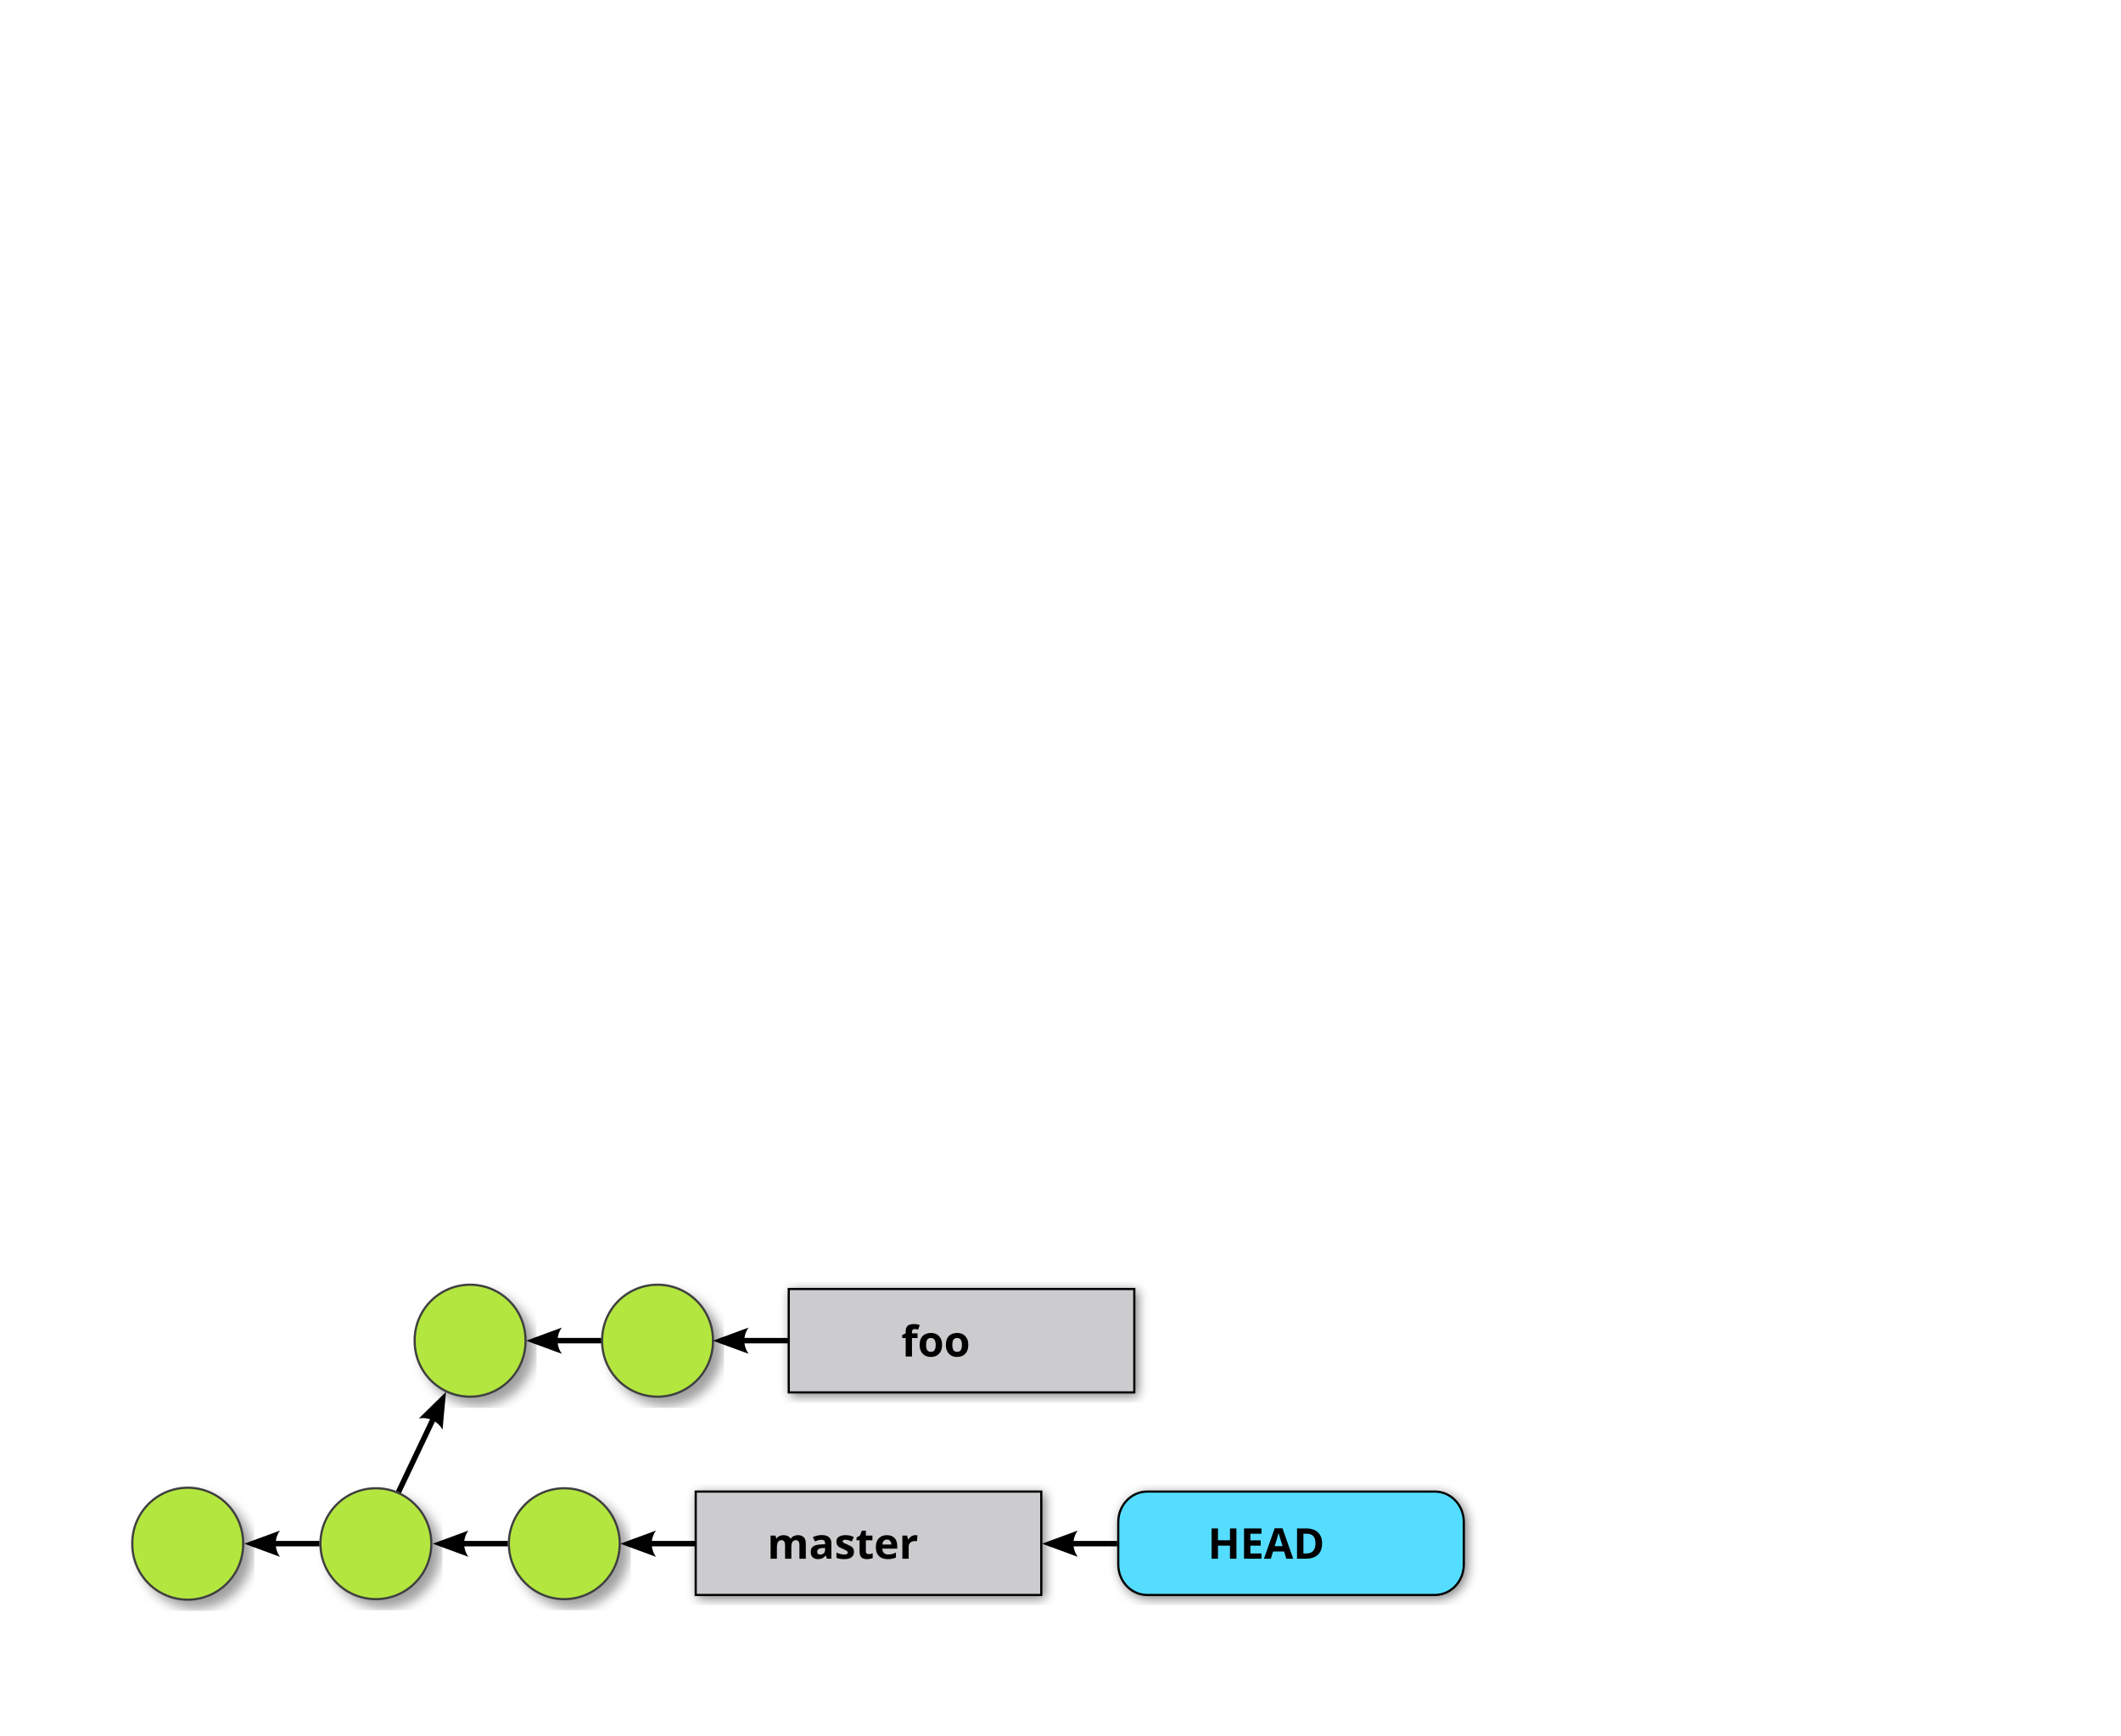
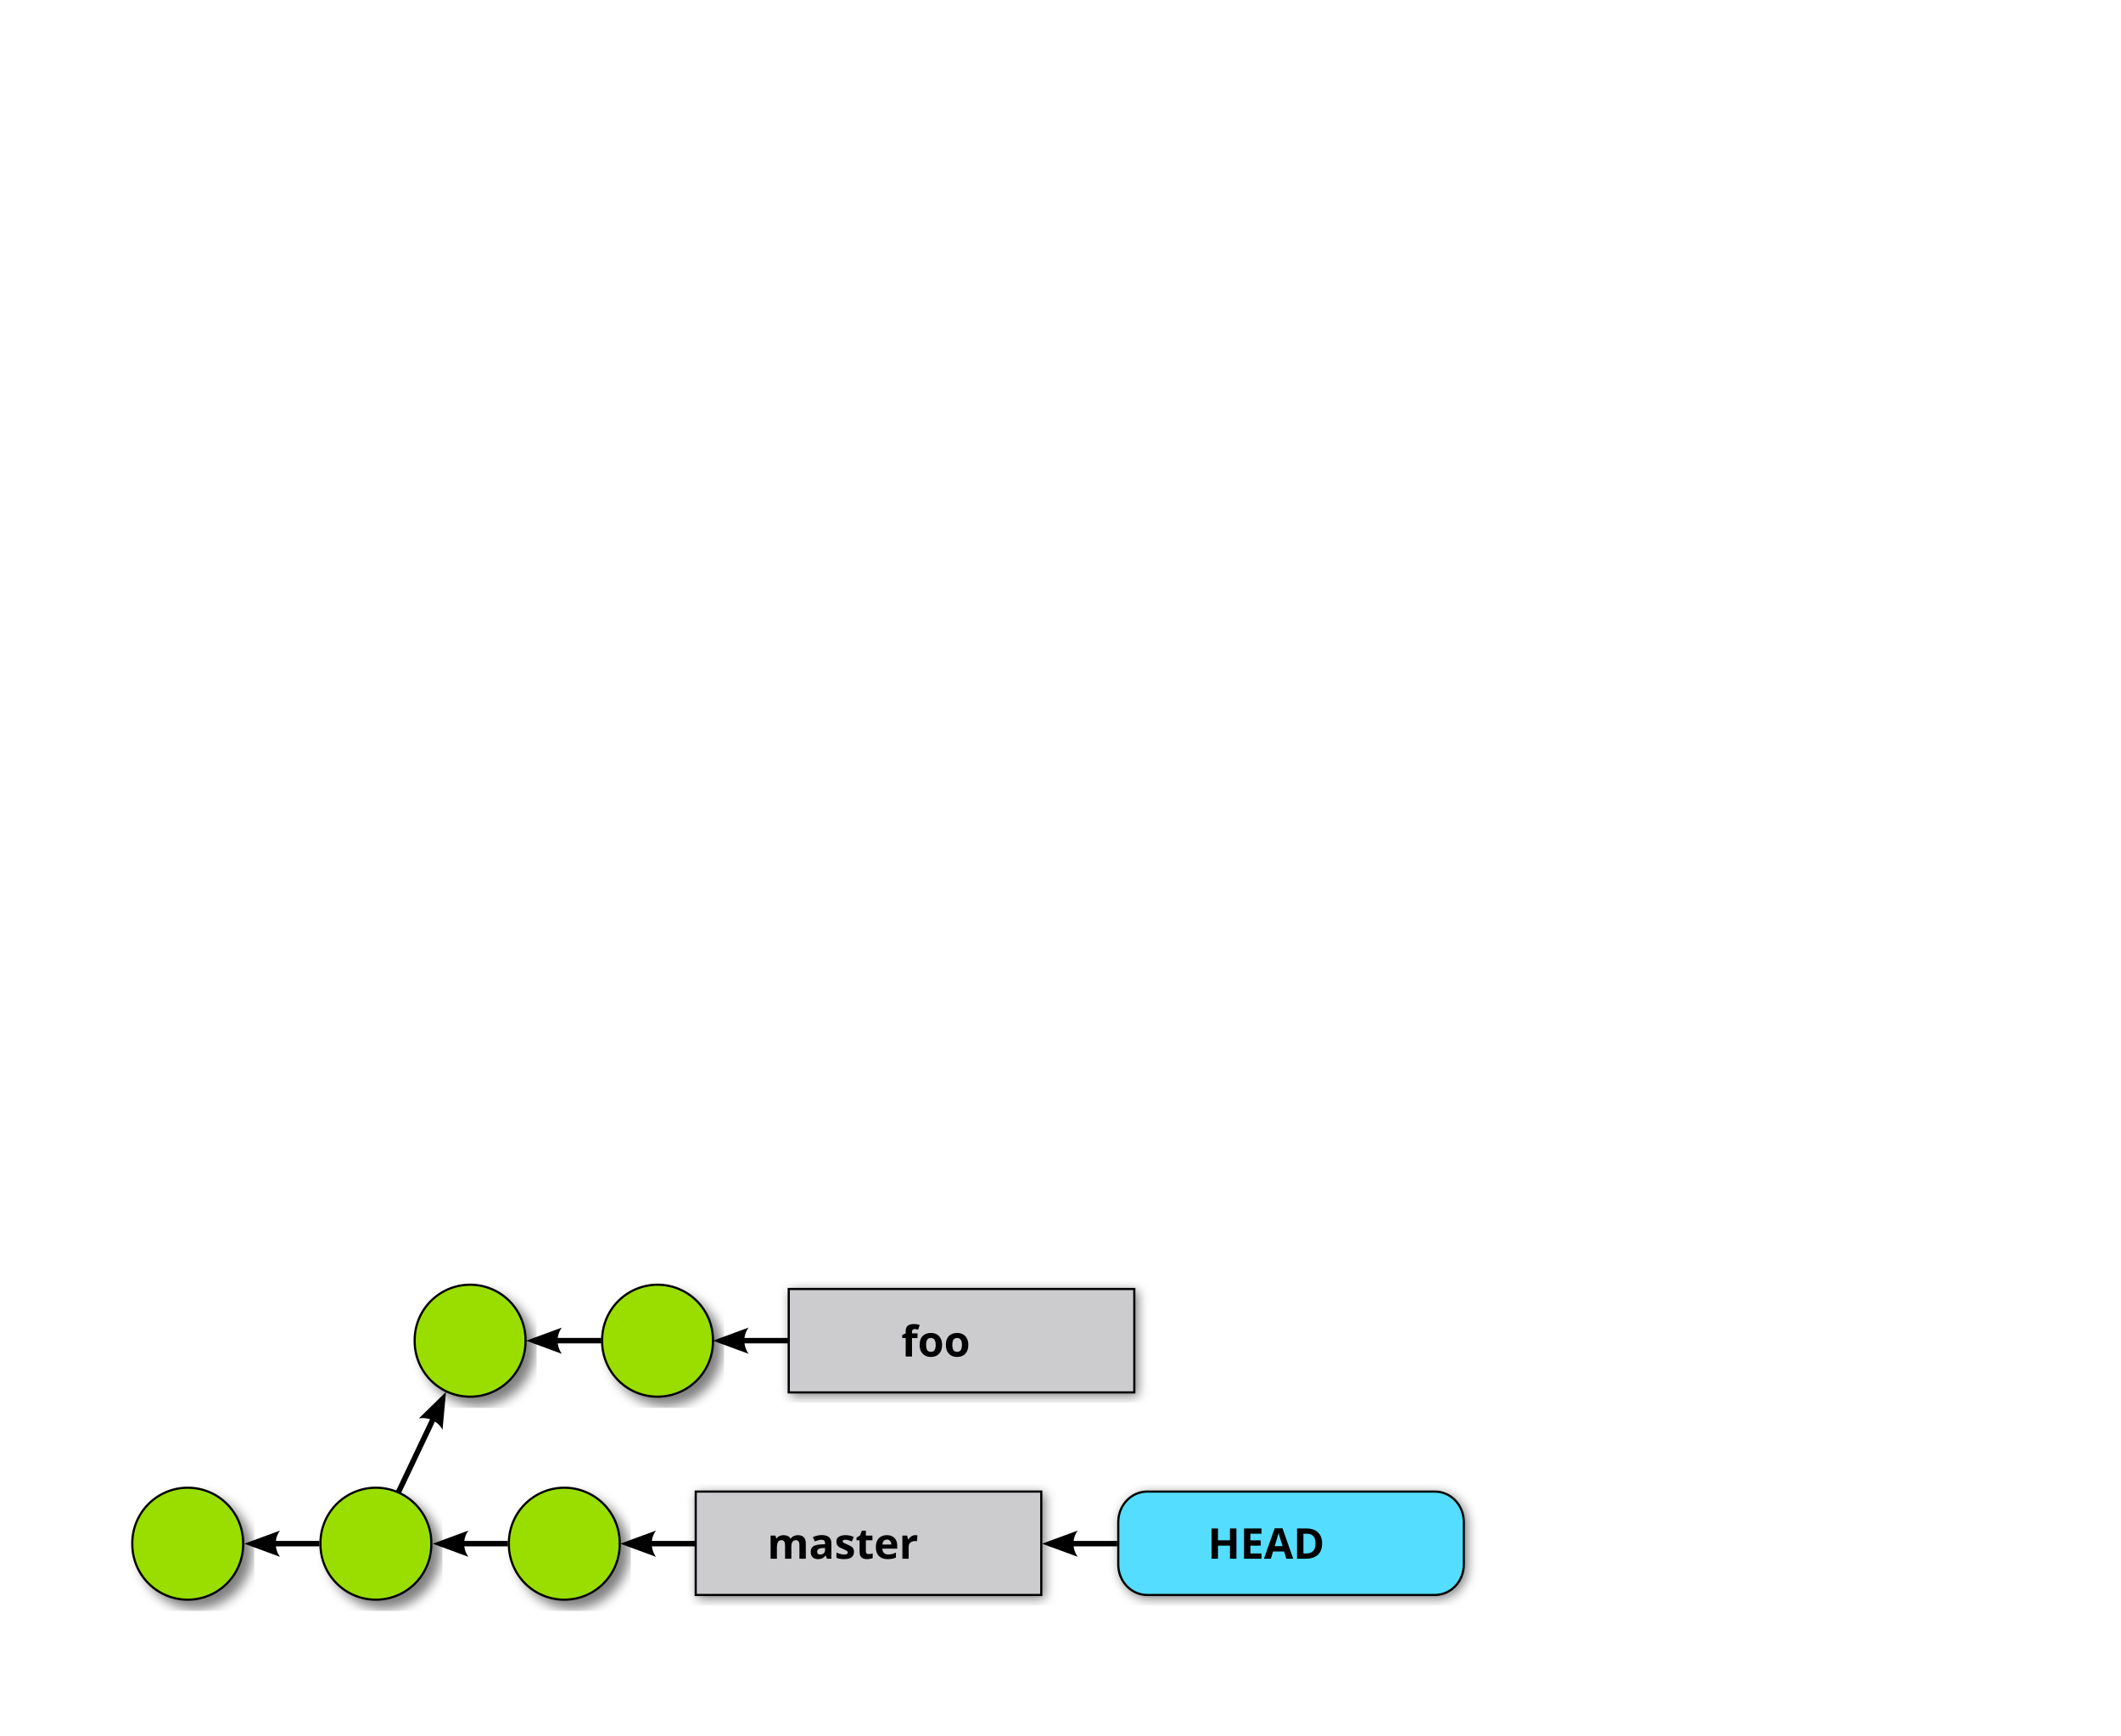
<svg xmlns="http://www.w3.org/2000/svg" xmlns:ns1="http://www.openswatchbook.org/uri/2009/osb" width="389.764" height="318.898" id="svg2" version="1.1">
  <defs id="defs4">
    <marker orient="auto" refY="0.0" refX="0.0" id="Arrow2Mend" style="overflow:visible;">
      <path id="path6502" style="fill-rule:evenodd;stroke-width:0.625;stroke-linejoin:round;" d="M 8.719,4.034 L -2.207,0.016 L 8.719,-4.002 C 6.973,-1.63 6.983,1.616 8.719,4.034 z " transform="scale(0.6) rotate(180) translate(0,0)" />
    </marker>
    <marker orient="auto" refY="0.0" refX="0.0" id="Arrow2Send" style="overflow:visible;">
      <path id="path6508" style="fill-rule:evenodd;stroke-width:0.625;stroke-linejoin:round;" d="M 8.719,4.034 L -2.207,0.016 L 8.719,-4.002 C 6.973,-1.63 6.983,1.616 8.719,4.034 z " transform="scale(0.3) rotate(180) translate(-2.3,0)" />
    </marker>
    <marker style="overflow:visible" id="TriangleOutS" refX="0" refY="0" orient="auto">
      <path transform="scale(0.2,0.2)" style="fill-rule:evenodd;stroke:#000000;stroke-width:1pt" d="m 5.77,0 -8.65,5 0,-10 8.65,5 z" id="path4184" />
    </marker>
    <marker style="overflow:visible" id="TriangleOutL" refX="0" refY="0" orient="auto">
      <path transform="scale(0.8,0.8)" style="fill-rule:evenodd;stroke:#000000;stroke-width:1pt" d="m 5.77,0 -8.65,5 0,-10 8.65,5 z" id="path4178" />
    </marker>
    <marker style="overflow:visible" id="Arrow1Mend" refX="0" refY="0" orient="auto">
      <path transform="matrix(-0.4,0,0,-0.4,-4,0)" style="fill-rule:evenodd;stroke:#000000;stroke-width:1pt" d="M 0,0 5,-5 -12.5,0 5,5 0,0 z" id="path4045" />
    </marker>
    <marker style="overflow:visible" id="Arrow1Lend" refX="0" refY="0" orient="auto">
      <path transform="matrix(-0.8,0,0,-0.8,-10,0)" style="fill-rule:evenodd;stroke:#000000;stroke-width:1pt" d="M 0,0 5,-5 -12.5,0 5,5 0,0 z" id="path4039" />
    </marker>
    <marker style="overflow:visible" id="Arrow1Lstart" refX="0" refY="0" orient="auto">
      <path transform="matrix(0.8,0,0,0.8,10,0)" style="fill-rule:evenodd;stroke:#000000;stroke-width:1pt" d="M 0,0 5,-5 -12.5,0 5,5 0,0 z" id="path4036" />
    </marker>
    <linearGradient ns1:paint="solid" id="linearGradient4513">
      <stop id="stop4515" offset="0" style="stop-color:#000000;stop-opacity:1;" />
    </linearGradient>
    <marker style="overflow:visible" id="Arrow2Lend" refX="0" refY="0" orient="auto">
      <path transform="matrix(-1.1,0,0,-1.1,-1.1,0)" d="M 8.719,4.034 -2.207,0.016 8.719,-4.002 c -1.745,2.372 -1.735,5.617 -6e-7,8.035 z" style="fill-rule:evenodd;stroke-width:0.625;stroke-linejoin:round" id="path4057" />
    </marker>
    <marker style="overflow:visible" id="Arrow2Lend-7" refX="0" refY="0" orient="auto">
      <path transform="matrix(-1.1,0,0,-1.1,-1.1,0)" d="M 8.719,4.034 -2.207,0.016 8.719,-4.002 c -1.745,2.372 -1.735,5.617 -6e-7,8.035 z" style="fill-rule:evenodd;stroke-width:0.625;stroke-linejoin:round" id="path4057-6" />
    </marker>
    <marker style="overflow:visible" id="TriangleOutS9" refX="0" refY="0" orient="auto">
      <path transform="scale(0.2,0.2)" style="fill:#deaa87;fill-rule:evenodd;stroke:#deaa87;stroke-width:1pt" d="m 5.77,0 -8.65,5 0,-10 8.65,5 z" id="path6605" />
    </marker>
    <marker orient="auto" refY="0" refX="0" id="Arrow2Mend-9" style="overflow:visible">
      <path id="path6502-2" style="fill-rule:evenodd;stroke-width:0.625;stroke-linejoin:round" d="M 8.719,4.034 -2.207,0.016 8.719,-4.002 c -1.745,2.372 -1.735,5.617 -6e-7,8.035 z" transform="scale(-0.6,-0.6)" />
    </marker>
    <marker orient="auto" refY="0" refX="0" id="marker3893" style="overflow:visible">
      <path id="path3895" style="fill-rule:evenodd;stroke-width:0.625;stroke-linejoin:round" d="M 8.719,4.034 -2.207,0.016 8.719,-4.002 c -1.745,2.372 -1.735,5.617 -6e-7,8.035 z" transform="scale(-0.6,-0.6)" />
    </marker>
    <marker orient="auto" refY="0" refX="0" id="marker3897" style="overflow:visible">
      <path id="path3899" style="fill-rule:evenodd;stroke-width:0.625;stroke-linejoin:round" d="M 8.719,4.034 -2.207,0.016 8.719,-4.002 c -1.745,2.372 -1.735,5.617 -6e-7,8.035 z" transform="scale(-0.6,-0.6)" />
    </marker>
    <marker orient="auto" refY="0" refX="0" id="marker3901" style="overflow:visible">
      <path id="path3903" style="fill-rule:evenodd;stroke-width:0.625;stroke-linejoin:round" d="M 8.719,4.034 -2.207,0.016 8.719,-4.002 c -1.745,2.372 -1.735,5.617 -6e-7,8.035 z" transform="scale(-0.6,-0.6)" />
    </marker>
    <marker orient="auto" refY="0" refX="0" id="marker3917" style="overflow:visible">
      <path id="path3919" style="fill-rule:evenodd;stroke-width:0.625;stroke-linejoin:round" d="M 8.719,4.034 -2.207,0.016 8.719,-4.002 c -1.745,2.372 -1.735,5.617 -6e-7,8.035 z" transform="scale(-0.6,-0.6)" />
    </marker>
    <marker orient="auto" refY="0" refX="0" id="marker3921" style="overflow:visible">
      <path id="path3923" style="fill-rule:evenodd;stroke-width:0.625;stroke-linejoin:round" d="M 8.719,4.034 -2.207,0.016 8.719,-4.002 c -1.745,2.372 -1.735,5.617 -6e-7,8.035 z" transform="scale(-0.6,-0.6)" />
    </marker>
    <marker orient="auto" refY="0" refX="0" id="marker3925" style="overflow:visible">
      <path id="path3927" style="fill-rule:evenodd;stroke-width:0.625;stroke-linejoin:round" d="M 8.719,4.034 -2.207,0.016 8.719,-4.002 c -1.745,2.372 -1.735,5.617 -6e-7,8.035 z" transform="scale(-0.6,-0.6)" />
    </marker>
    <marker orient="auto" refY="0" refX="0" id="marker3929" style="overflow:visible">
      <path id="path3931" style="fill-rule:evenodd;stroke-width:0.625;stroke-linejoin:round" d="M 8.719,4.034 -2.207,0.016 8.719,-4.002 c -1.745,2.372 -1.735,5.617 -6e-7,8.035 z" transform="scale(-0.6,-0.6)" />
    </marker>
    <filter color-interpolation-filters="sRGB" id="filter5995-5-2">
      <feFlood flood-opacity="0.5" flood-color="rgb(0,0,0)" result="flood" id="feFlood5997-8-4" />
      <feComposite in="flood" in2="SourceGraphic" operator="in" result="composite1" id="feComposite5999-9-0" />
      <feGaussianBlur stdDeviation="1" result="blur" id="feGaussianBlur6001-2-1" />
      <feOffset dx="1.5" dy="1.5" result="offset" id="feOffset6003-8-4" />
      <feComposite in="SourceGraphic" in2="offset" operator="over" result="composite2" id="feComposite6005-6-2" />
    </filter>
    <filter color-interpolation-filters="sRGB" id="filter5995-5-2-4">
      <feFlood flood-opacity="0.5" flood-color="rgb(0,0,0)" result="flood" id="feFlood5997-8-4-2" />
      <feComposite in="flood" in2="SourceGraphic" operator="in" result="composite1" id="feComposite5999-9-0-2" />
      <feGaussianBlur stdDeviation="1" result="blur" id="feGaussianBlur6001-2-1-6" />
      <feOffset dx="1.5" dy="1.5" result="offset" id="feOffset6003-8-4-2" />
      <feComposite in="SourceGraphic" in2="offset" operator="over" result="composite2" id="feComposite6005-6-2-6" />
    </filter>
    <filter color-interpolation-filters="sRGB" id="filter5995-5-2-4-5">
      <feFlood flood-opacity="0.5" flood-color="rgb(0,0,0)" result="flood" id="feFlood5997-8-4-2-9" />
      <feComposite in="flood" in2="SourceGraphic" operator="in" result="composite1" id="feComposite5999-9-0-2-3" />
      <feGaussianBlur stdDeviation="1" result="blur" id="feGaussianBlur6001-2-1-6-5" />
      <feOffset dx="1.5" dy="1.5" result="offset" id="feOffset6003-8-4-2-0" />
      <feComposite in="SourceGraphic" in2="offset" operator="over" result="composite2" id="feComposite6005-6-2-6-7" />
    </filter>
    <filter color-interpolation-filters="sRGB" id="filter5995-5-2-4-57">
      <feFlood flood-opacity="0.5" flood-color="rgb(0,0,0)" result="flood" id="feFlood5997-8-4-2-1" />
      <feComposite in="flood" in2="SourceGraphic" operator="in" result="composite1" id="feComposite5999-9-0-2-7" />
      <feGaussianBlur stdDeviation="1" result="blur" id="feGaussianBlur6001-2-1-6-9" />
      <feOffset dx="1.5" dy="1.5" result="offset" id="feOffset6003-8-4-2-09" />
      <feComposite in="SourceGraphic" in2="offset" operator="over" result="composite2" id="feComposite6005-6-2-6-8" />
    </filter>
    <filter color-interpolation-filters="sRGB" id="filter23421" width="1.2" x="-0.1">
      <feFlood flood-opacity="0.5" flood-color="rgb(0,0,0)" result="flood" id="feFlood23423" />
      <feComposite in="flood" in2="SourceGraphic" operator="in" result="composite1" id="feComposite23425" />
      <feGaussianBlur stdDeviation="1" result="blur" id="feGaussianBlur23427" />
      <feOffset dx="0.5" dy="0.5" result="offset" id="feOffset23429" />
      <feComposite in="SourceGraphic" in2="offset" operator="over" result="composite2" id="feComposite23431" />
    </filter>
    <filter color-interpolation-filters="sRGB" id="filter23421-7" width="1.2" x="-0.1">
      <feFlood flood-opacity="0.5" flood-color="rgb(0,0,0)" result="flood" id="feFlood23423-1" />
      <feComposite in="flood" in2="SourceGraphic" operator="in" result="composite1" id="feComposite23425-1" />
      <feGaussianBlur stdDeviation="1" result="blur" id="feGaussianBlur23427-9" />
      <feOffset dx="0.5" dy="0.5" result="offset" id="feOffset23429-3" />
      <feComposite in="SourceGraphic" in2="offset" operator="over" result="composite2" id="feComposite23431-9" />
    </filter>
    <filter color-interpolation-filters="sRGB" id="filter5995-5-2-4-3">
      <feFlood flood-opacity="0.5" flood-color="rgb(0,0,0)" result="flood" id="feFlood5997-8-4-2-5" />
      <feComposite in="flood" in2="SourceGraphic" operator="in" result="composite1" id="feComposite5999-9-0-2-8" />
      <feGaussianBlur stdDeviation="1" result="blur" id="feGaussianBlur6001-2-1-6-6" />
      <feOffset dx="1.5" dy="1.5" result="offset" id="feOffset6003-8-4-2-4" />
      <feComposite in="SourceGraphic" in2="offset" operator="over" result="composite2" id="feComposite6005-6-2-6-0" />
    </filter>
    <filter color-interpolation-filters="sRGB" id="filter5995-5-2-4-3-6">
      <feFlood flood-opacity="0.5" flood-color="rgb(0,0,0)" result="flood" id="feFlood5997-8-4-2-5-7" />
      <feComposite in="flood" in2="SourceGraphic" operator="in" result="composite1" id="feComposite5999-9-0-2-8-5" />
      <feGaussianBlur stdDeviation="1" result="blur" id="feGaussianBlur6001-2-1-6-6-9" />
      <feOffset dx="1.5" dy="1.5" result="offset" id="feOffset6003-8-4-2-4-3" />
      <feComposite in="SourceGraphic" in2="offset" operator="over" result="composite2" id="feComposite6005-6-2-6-0-6" />
    </filter>
    <filter color-interpolation-filters="sRGB" id="filter5995-5-2-4-3-7">
      <feFlood flood-opacity="0.5" flood-color="rgb(0,0,0)" result="flood" id="feFlood5997-8-4-2-5-1" />
      <feComposite in="flood" in2="SourceGraphic" operator="in" result="composite1" id="feComposite5999-9-0-2-8-4" />
      <feGaussianBlur stdDeviation="1" result="blur" id="feGaussianBlur6001-2-1-6-6-0" />
      <feOffset dx="1.5" dy="1.5" result="offset" id="feOffset6003-8-4-2-4-0" />
      <feComposite in="SourceGraphic" in2="offset" operator="over" result="composite2" id="feComposite6005-6-2-6-0-5" />
    </filter>
    <filter color-interpolation-filters="sRGB" id="filter5995-5-2-4-9">
      <feFlood flood-opacity="0.5" flood-color="rgb(0,0,0)" result="flood" id="feFlood5997-8-4-2-3" />
      <feComposite in="flood" in2="SourceGraphic" operator="in" result="composite1" id="feComposite5999-9-0-2-0" />
      <feGaussianBlur stdDeviation="1" result="blur" id="feGaussianBlur6001-2-1-6-95" />
      <feOffset dx="1.5" dy="1.5" result="offset" id="feOffset6003-8-4-2-1" />
      <feComposite in="SourceGraphic" in2="offset" operator="over" result="composite2" id="feComposite6005-6-2-6-80" />
    </filter>
    <filter color-interpolation-filters="sRGB" id="filter23421-4" width="1.2" x="-0.1">
      <feFlood flood-opacity="0.5" flood-color="rgb(0,0,0)" result="flood" id="feFlood23423-9" />
      <feComposite in="flood" in2="SourceGraphic" operator="in" result="composite1" id="feComposite23425-3" />
      <feGaussianBlur stdDeviation="1" result="blur" id="feGaussianBlur23427-2" />
      <feOffset dx="0.5" dy="0.5" result="offset" id="feOffset23429-5" />
      <feComposite in="SourceGraphic" in2="offset" operator="over" result="composite2" id="feComposite23431-3" />
    </filter>
    <filter color-interpolation-filters="sRGB" id="filter23421-1" width="1.2" x="-0.1">
      <feFlood flood-opacity="0.5" flood-color="rgb(0,0,0)" result="flood" id="feFlood23423-11" />
      <feComposite in="flood" in2="SourceGraphic" operator="in" result="composite1" id="feComposite23425-16" />
      <feGaussianBlur stdDeviation="1" result="blur" id="feGaussianBlur23427-98" />
      <feOffset dx="0.5" dy="0.5" result="offset" id="feOffset23429-32" />
      <feComposite in="SourceGraphic" in2="offset" operator="over" result="composite2" id="feComposite23431-4" />
    </filter>
    <filter color-interpolation-filters="sRGB" id="filter23421-3" width="1.2" x="-0.1">
      <feFlood flood-opacity="0.5" flood-color="rgb(0,0,0)" result="flood" id="feFlood23423-96" />
      <feComposite in="flood" in2="SourceGraphic" operator="in" result="composite1" id="feComposite23425-4" />
      <feGaussianBlur stdDeviation="1" result="blur" id="feGaussianBlur23427-5" />
      <feOffset dx="0.5" dy="0.5" result="offset" id="feOffset23429-6" />
      <feComposite in="SourceGraphic" in2="offset" operator="over" result="composite2" id="feComposite23431-30" />
    </filter>
    <filter color-interpolation-filters="sRGB" id="filter23421-7-2" width="1.2" x="-0.1">
      <feFlood flood-opacity="0.5" flood-color="rgb(0,0,0)" result="flood" id="feFlood23423-1-0" />
      <feComposite in="flood" in2="SourceGraphic" operator="in" result="composite1" id="feComposite23425-1-1" />
      <feGaussianBlur stdDeviation="1" result="blur" id="feGaussianBlur23427-9-6" />
      <feOffset dx="0.5" dy="0.5" result="offset" id="feOffset23429-3-6" />
      <feComposite in="SourceGraphic" in2="offset" operator="over" result="composite2" id="feComposite23431-9-3" />
    </filter>
    <filter color-interpolation-filters="sRGB" id="filter23421-7-8" width="1.2" x="-0.1">
      <feFlood flood-opacity="0.5" flood-color="rgb(0,0,0)" result="flood" id="feFlood23423-1-8" />
      <feComposite in="flood" in2="SourceGraphic" operator="in" result="composite1" id="feComposite23425-1-5" />
      <feGaussianBlur stdDeviation="1" result="blur" id="feGaussianBlur23427-9-60" />
      <feOffset dx="0.5" dy="0.5" result="offset" id="feOffset23429-3-60" />
      <feComposite in="SourceGraphic" in2="offset" operator="over" result="composite2" id="feComposite23431-9-32" />
    </filter>
    <filter color-interpolation-filters="sRGB" id="filter23421-7-1" width="1.2" x="-0.1">
      <feFlood flood-opacity="0.5" flood-color="rgb(0,0,0)" result="flood" id="feFlood23423-1-5" />
      <feComposite in="flood" in2="SourceGraphic" operator="in" result="composite1" id="feComposite23425-1-4" />
      <feGaussianBlur stdDeviation="1" result="blur" id="feGaussianBlur23427-9-7" />
      <feOffset dx="0.5" dy="0.5" result="offset" id="feOffset23429-3-8" />
      <feComposite in="SourceGraphic" in2="offset" operator="over" result="composite2" id="feComposite23431-9-9" />
    </filter>
    <filter color-interpolation-filters="sRGB" id="filter23421-7-5" width="1.2" x="-0.1">
      <feFlood flood-opacity="0.5" flood-color="rgb(0,0,0)" result="flood" id="feFlood23423-1-3" />
      <feComposite in="flood" in2="SourceGraphic" operator="in" result="composite1" id="feComposite23425-1-13" />
      <feGaussianBlur stdDeviation="1" result="blur" id="feGaussianBlur23427-9-73" />
      <feOffset dx="0.5" dy="0.5" result="offset" id="feOffset23429-3-3" />
      <feComposite in="SourceGraphic" in2="offset" operator="over" result="composite2" id="feComposite23431-9-1" />
    </filter>
    <filter color-interpolation-filters="sRGB" id="filter23421-7-6" width="1.2" x="-0.1">
      <feFlood flood-opacity="0.5" flood-color="rgb(0,0,0)" result="flood" id="feFlood23423-1-9" />
      <feComposite in="flood" in2="SourceGraphic" operator="in" result="composite1" id="feComposite23425-1-2" />
      <feGaussianBlur stdDeviation="1" result="blur" id="feGaussianBlur23427-9-9" />
      <feOffset dx="0.5" dy="0.5" result="offset" id="feOffset23429-3-1" />
      <feComposite in="SourceGraphic" in2="offset" operator="over" result="composite2" id="feComposite23431-9-30" />
    </filter>
    <filter color-interpolation-filters="sRGB" id="filter23421-7-9" width="1.2" x="-0.1">
      <feFlood flood-opacity="0.5" flood-color="rgb(0,0,0)" result="flood" id="feFlood23423-1-2" />
      <feComposite in="flood" in2="SourceGraphic" operator="in" result="composite1" id="feComposite23425-1-21" />
      <feGaussianBlur stdDeviation="1" result="blur" id="feGaussianBlur23427-9-5" />
      <feOffset dx="0.5" dy="0.5" result="offset" id="feOffset23429-3-63" />
      <feComposite in="SourceGraphic" in2="offset" operator="over" result="composite2" id="feComposite23431-9-8" />
    </filter>
    <filter color-interpolation-filters="sRGB" id="filter23421-7-9-0" width="1.2" x="-0.1">
      <feFlood flood-opacity="0.5" flood-color="rgb(0,0,0)" result="flood" id="feFlood23423-1-2-8" />
      <feComposite in="flood" in2="SourceGraphic" operator="in" result="composite1" id="feComposite23425-1-21-9" />
      <feGaussianBlur stdDeviation="1" result="blur" id="feGaussianBlur23427-9-5-6" />
      <feOffset dx="0.5" dy="0.5" result="offset" id="feOffset23429-3-63-7" />
      <feComposite in="SourceGraphic" in2="offset" operator="over" result="composite2" id="feComposite23431-9-8-7" />
    </filter>
    <filter color-interpolation-filters="sRGB" id="filter23421-3-8" width="1.2" x="-0.1">
      <feFlood flood-opacity="0.5" flood-color="rgb(0,0,0)" result="flood" id="feFlood23423-96-0" />
      <feComposite in="flood" in2="SourceGraphic" operator="in" result="composite1" id="feComposite23425-4-7" />
      <feGaussianBlur stdDeviation="1" result="blur" id="feGaussianBlur23427-5-3" />
      <feOffset dx="0.5" dy="0.5" result="offset" id="feOffset23429-6-2" />
      <feComposite in="SourceGraphic" in2="offset" operator="over" result="composite2" id="feComposite23431-30-8" />
    </filter>
    <filter color-interpolation-filters="sRGB" id="filter5995-5-2-5">
      <feFlood flood-opacity="0.5" flood-color="rgb(0,0,0)" result="flood" id="feFlood5997-8-4-4" />
      <feComposite in="flood" in2="SourceGraphic" operator="in" result="composite1" id="feComposite5999-9-0-6" />
      <feGaussianBlur stdDeviation="1" result="blur" id="feGaussianBlur6001-2-1-1" />
      <feOffset dx="1.5" dy="1.5" result="offset" id="feOffset6003-8-4-0" />
      <feComposite in="SourceGraphic" in2="offset" operator="over" result="composite2" id="feComposite6005-6-2-5" />
    </filter>
    <filter color-interpolation-filters="sRGB" id="filter5995-5-2-5-9">
      <feFlood flood-opacity="0.5" flood-color="rgb(0,0,0)" result="flood" id="feFlood5997-8-4-4-2" />
      <feComposite in="flood" in2="SourceGraphic" operator="in" result="composite1" id="feComposite5999-9-0-6-9" />
      <feGaussianBlur stdDeviation="1" result="blur" id="feGaussianBlur6001-2-1-1-8" />
      <feOffset dx="1.5" dy="1.5" result="offset" id="feOffset6003-8-4-0-7" />
      <feComposite in="SourceGraphic" in2="offset" operator="over" result="composite2" id="feComposite6005-6-2-5-7" />
    </filter>
    <filter color-interpolation-filters="sRGB" id="filter5995-5-2-5-1">
      <feFlood flood-opacity="0.5" flood-color="rgb(0,0,0)" result="flood" id="feFlood5997-8-4-4-20" />
      <feComposite in="flood" in2="SourceGraphic" operator="in" result="composite1" id="feComposite5999-9-0-6-5" />
      <feGaussianBlur stdDeviation="1" result="blur" id="feGaussianBlur6001-2-1-1-5" />
      <feOffset dx="1.5" dy="1.5" result="offset" id="feOffset6003-8-4-0-9" />
      <feComposite in="SourceGraphic" in2="offset" operator="over" result="composite2" id="feComposite6005-6-2-5-6" />
    </filter>
    <filter color-interpolation-filters="sRGB" id="filter5995-5-2-5-2">
      <feFlood flood-opacity="0.5" flood-color="rgb(0,0,0)" result="flood" id="feFlood5997-8-4-4-5" />
      <feComposite in="flood" in2="SourceGraphic" operator="in" result="composite1" id="feComposite5999-9-0-6-0" />
      <feGaussianBlur stdDeviation="1" result="blur" id="feGaussianBlur6001-2-1-1-4" />
      <feOffset dx="1.5" dy="1.5" result="offset" id="feOffset6003-8-4-0-74" />
      <feComposite in="SourceGraphic" in2="offset" operator="over" result="composite2" id="feComposite6005-6-2-5-1" />
    </filter>
    <filter color-interpolation-filters="sRGB" id="filter5995-5-2-5-5">
      <feFlood flood-opacity="0.5" flood-color="rgb(0,0,0)" result="flood" id="feFlood5997-8-4-4-8" />
      <feComposite in="flood" in2="SourceGraphic" operator="in" result="composite1" id="feComposite5999-9-0-6-8" />
      <feGaussianBlur stdDeviation="1" result="blur" id="feGaussianBlur6001-2-1-1-1" />
      <feOffset dx="1.5" dy="1.5" result="offset" id="feOffset6003-8-4-0-0" />
      <feComposite in="SourceGraphic" in2="offset" operator="over" result="composite2" id="feComposite6005-6-2-5-16" />
    </filter>
    <filter color-interpolation-filters="sRGB" id="filter5995-5-2-5-0">
      <feFlood flood-opacity="0.5" flood-color="rgb(0,0,0)" result="flood" id="feFlood5997-8-4-4-0" />
      <feComposite in="flood" in2="SourceGraphic" operator="in" result="composite1" id="feComposite5999-9-0-6-6" />
      <feGaussianBlur stdDeviation="1" result="blur" id="feGaussianBlur6001-2-1-1-9" />
      <feOffset dx="1.5" dy="1.5" result="offset" id="feOffset6003-8-4-0-73" />
      <feComposite in="SourceGraphic" in2="offset" operator="over" result="composite2" id="feComposite6005-6-2-5-5" />
    </filter>
    <marker orient="auto" refY="0" refX="0" id="Arrow2Mend-8" style="overflow:visible">
      <path id="path6502-6" style="fill-rule:evenodd;stroke-width:0.625;stroke-linejoin:round" d="M 8.719,4.034 -2.207,0.016 8.719,-4.002 c -1.745,2.372 -1.735,5.617 -6e-7,8.035 z" transform="scale(-0.6,-0.6)" />
    </marker>
    <marker orient="auto" refY="0" refX="0" id="Arrow2Mend-3" style="overflow:visible">
      <path id="path6502-5" style="fill-rule:evenodd;stroke-width:0.625;stroke-linejoin:round" d="M 8.719,4.034 -2.207,0.016 8.719,-4.002 c -1.745,2.372 -1.735,5.617 -6e-7,8.035 z" transform="scale(-0.6,-0.6)" />
    </marker>
    <marker orient="auto" refY="0" refX="0" id="Arrow2Mend-2" style="overflow:visible">
      <path id="path6502-9" style="fill-rule:evenodd;stroke-width:0.625;stroke-linejoin:round" d="M 8.719,4.034 -2.207,0.016 8.719,-4.002 c -1.745,2.372 -1.735,5.617 -6e-7,8.035 z" transform="scale(-0.6,-0.6)" />
    </marker>
    <marker orient="auto" refY="0" refX="0" id="Arrow2Mend-4" style="overflow:visible">
      <path id="path6502-51" style="fill-rule:evenodd;stroke-width:0.625;stroke-linejoin:round" d="M 8.719,4.034 -2.207,0.016 8.719,-4.002 c -1.745,2.372 -1.735,5.617 -6e-7,8.035 z" transform="scale(-0.6,-0.6)" />
    </marker>
    <marker orient="auto" refY="0" refX="0" id="Arrow2Mend-0" style="overflow:visible">
      <path id="path6502-23" style="fill-rule:evenodd;stroke-width:0.625;stroke-linejoin:round" d="M 8.719,4.034 -2.207,0.016 8.719,-4.002 c -1.745,2.372 -1.735,5.617 -6e-7,8.035 z" transform="scale(-0.6,-0.6)" />
    </marker>
    <marker orient="auto" refY="0" refX="0" id="Arrow2Mend-80" style="overflow:visible">
      <path id="path6502-57" style="fill-rule:evenodd;stroke-width:0.625;stroke-linejoin:round" d="M 8.719,4.034 -2.207,0.016 8.719,-4.002 c -1.745,2.372 -1.735,5.617 -6e-7,8.035 z" transform="scale(-0.6,-0.6)" />
    </marker>
    <filter color-interpolation-filters="sRGB" id="filter5995-5-2-5-1-4">
      <feFlood flood-opacity="0.5" flood-color="rgb(0,0,0)" result="flood" id="feFlood5997-8-4-4-20-9" />
      <feComposite in="flood" in2="SourceGraphic" operator="in" result="composite1" id="feComposite5999-9-0-6-5-9" />
      <feGaussianBlur stdDeviation="1" result="blur" id="feGaussianBlur6001-2-1-1-5-7" />
      <feOffset dx="1.5" dy="1.5" result="offset" id="feOffset6003-8-4-0-9-6" />
      <feComposite in="SourceGraphic" in2="offset" operator="over" result="composite2" id="feComposite6005-6-2-5-6-2" />
    </filter>
    <filter color-interpolation-filters="sRGB" id="filter5995-5-2-5-1-6">
      <feFlood flood-opacity="0.5" flood-color="rgb(0,0,0)" result="flood" id="feFlood5997-8-4-4-20-2" />
      <feComposite in="flood" in2="SourceGraphic" operator="in" result="composite1" id="feComposite5999-9-0-6-5-8" />
      <feGaussianBlur stdDeviation="1" result="blur" id="feGaussianBlur6001-2-1-1-5-0" />
      <feOffset dx="1.5" dy="1.5" result="offset" id="feOffset6003-8-4-0-9-3" />
      <feComposite in="SourceGraphic" in2="offset" operator="over" result="composite2" id="feComposite6005-6-2-5-6-4" />
    </filter>
    <marker orient="auto" refY="0" refX="0" id="Arrow2Mend-1" style="overflow:visible">
      <path id="path6502-4" style="fill-rule:evenodd;stroke-width:0.625;stroke-linejoin:round" d="M 8.719,4.034 -2.207,0.016 8.719,-4.002 c -1.745,2.372 -1.735,5.617 -6e-7,8.035 z" transform="scale(-0.6,-0.6)" />
    </marker>
    <filter color-interpolation-filters="sRGB" id="filter23421-7-9-2" width="1.2" x="-0.1">
      <feFlood flood-opacity="0.5" flood-color="rgb(0,0,0)" result="flood" id="feFlood23423-1-2-81" />
      <feComposite in="flood" in2="SourceGraphic" operator="in" result="composite1" id="feComposite23425-1-21-2" />
      <feGaussianBlur stdDeviation="1" result="blur" id="feGaussianBlur23427-9-5-8" />
      <feOffset dx="0.5" dy="0.5" result="offset" id="feOffset23429-3-63-3" />
      <feComposite in="SourceGraphic" in2="offset" operator="over" result="composite2" id="feComposite23431-9-8-74" />
+     </filter>
+     <filter color-interpolation-filters="sRGB" id="filter5995-5-2-43">
+       <feFlood flood-opacity="0.5" flood-color="rgb(0,0,0)" result="flood" id="feFlood5997-8-4-87" />
+       <feComposite in="flood" in2="SourceGraphic" operator="in" result="composite1" id="feComposite5999-9-0-3" />
+       <feGaussianBlur stdDeviation="1" result="blur" id="feGaussianBlur6001-2-1-18" />
+       <feOffset dx="1.5" dy="1.5" result="offset" id="feOffset6003-8-4-08" />
+       <feComposite in="SourceGraphic" in2="offset" operator="over" result="composite2" id="feComposite6005-6-2-60" />
+     </filter>
+     <filter color-interpolation-filters="sRGB" id="filter5995-5-2-43-3">
+       <feFlood flood-opacity="0.5" flood-color="rgb(0,0,0)" result="flood" id="feFlood5997-8-4-87-3" />
+       <feComposite in="flood" in2="SourceGraphic" operator="in" result="composite1" id="feComposite5999-9-0-3-7" />
+       <feGaussianBlur stdDeviation="1" result="blur" id="feGaussianBlur6001-2-1-18-3" />
+       <feOffset dx="1.5" dy="1.5" result="offset" id="feOffset6003-8-4-08-3" />
+       <feComposite in="SourceGraphic" in2="offset" operator="over" result="composite2" id="feComposite6005-6-2-60-8" />
    </filter>
  </defs>
  <g transform="translate(0,-733.4651)" id="layer1">
    <g transform="translate(19.50745,37.47321)" id="text4539" style="font-size:40px;font-style:normal;font-weight:normal;line-height:125%;letter-spacing:0px;word-spacing:0px;fill:#000000;fill-opacity:1;stroke:none;font-family:Sans" />
    <flowRoot xml:space="preserve" id="flowRoot4099" style="fill:black;stroke:none;stroke-opacity:1;stroke-width:1px;stroke-linejoin:miter;stroke-linecap:butt;fill-opacity:1;font-family:Sans;font-style:normal;font-weight:normal;font-size:40px;line-height:125%;letter-spacing:0px;word-spacing:0px">
      <flowRegion id="flowRegion4101">
        <rect id="rect4103" width="1182.668" height="487.172" x="-115.105" y="-166.653" />
      </flowRegion>
      <flowPara id="flowPara4105" />
    </flowRoot>
    <rect ry="0" rx="0" y="1007.535" x="127.849" height="19" width="63.5" id="rect5392" style="color:#000000;fill:#cccccf;fill-opacity:1;fill-rule:nonzero;stroke:#000000;stroke-width:0.4;stroke-linecap:butt;stroke-linejoin:miter;stroke-miterlimit:4;stroke-opacity:1;stroke-dasharray:none;stroke-dashoffset:0;marker:none;visibility:visible;display:inline;overflow:visible;filter:url(#filter23421-4);enable-background:accumulate" />
    <text id="text5388-9" y="1019.871" x="159.291" style="font-size:6.795px;font-style:normal;font-variant:normal;font-weight:normal;font-stretch:normal;text-align:center;line-height:125%;letter-spacing:0px;word-spacing:0px;text-anchor:middle;fill:#000000;fill-opacity:1;stroke:none;font-family:STIX;-inkscape-font-specification:STIX" xml:space="preserve">
      <tspan style="font-size:7.791px;font-style:normal;font-variant:normal;font-weight:bold;font-stretch:normal;text-align:center;text-anchor:middle;fill:#000000;font-family:Sans;-inkscape-font-specification:Sans Bold" y="1019.871" x="159.291" id="tspan5390-1">master</tspan>
    </text>
    <rect style="color:#000000;fill:#cccccf;fill-opacity:1;fill-rule:nonzero;stroke:#000000;stroke-width:0.4;stroke-linecap:butt;stroke-linejoin:miter;stroke-miterlimit:4;stroke-opacity:1;stroke-dasharray:none;stroke-dashoffset:0;marker:none;visibility:visible;display:inline;overflow:visible;filter:url(#filter23421-1);enable-background:accumulate" id="rect7937" width="63.5" height="19" x="144.942" y="970.313" rx="0" ry="0" />
    <text xml:space="preserve" style="font-size:6.795px;font-style:normal;font-variant:normal;font-weight:normal;font-stretch:normal;text-align:center;line-height:125%;letter-spacing:0px;word-spacing:0px;text-anchor:middle;fill:#000000;fill-opacity:1;stroke:none;font-family:STIX;-inkscape-font-specification:STIX" x="176.384" y="982.717" id="text7939">
      <tspan id="tspan7941" x="176.384" y="982.717" style="font-size:7.791px;font-style:normal;font-variant:normal;font-weight:bold;font-stretch:normal;text-align:center;text-anchor:middle;fill:#000000;font-family:Sans;-inkscape-font-specification:Sans Bold">foo</tspan>
    </text>
-     <path style="opacity:0.751;color:#000000;fill:#9ade00;fill-opacity:1;fill-rule:nonzero;stroke:#000000;stroke-width:0.4;stroke-linecap:butt;stroke-linejoin:miter;stroke-miterlimit:4;stroke-opacity:1;stroke-dasharray:none;stroke-dashoffset:0;marker:none;visibility:visible;display:inline;overflow:visible;filter:url(#filter5995-5-2-5);enable-background:accumulate" id="path11892" d="m 95.812,280.148 a 10.188,10.188 0 1 1 -20.375,0 10.188,10.188 0 1 1 20.375,0 z" transform="translate(-51.1277,736.9651)" />
-     <g id="g12130" transform="translate(22,-1.999999)">
-       <path id="path7901" d="m 71.32,1019.103 -12.476,0" style="fill:none;stroke:#000000;stroke-width:1px;stroke-linecap:butt;stroke-linejoin:miter;stroke-opacity:1;marker-start:none;marker-end:url(#Arrow2Mend)" />
-       <path transform="translate(-3.926933,738.9651)" d="m 95.812,280.148 c 0,5.626 -4.561,10.188 -10.188,10.188 -5.626,0 -10.188,-4.561 -10.188,-10.188 0,-5.626 4.561,-10.188 10.188,-10.188 5.626,0 10.188,4.561 10.188,10.188 z" id="path11892-6" style="opacity:0.751;color:#000000;fill:#9ade00;fill-opacity:1;fill-rule:nonzero;stroke:#000000;stroke-width:0.4;stroke-linecap:butt;stroke-linejoin:miter;stroke-miterlimit:4;stroke-opacity:1;stroke-dasharray:none;stroke-dashoffset:0;marker:none;visibility:visible;display:inline;overflow:visible;filter:url(#filter5995-5-2-5-9);enable-background:accumulate" />
-     </g>
+     <path style="opacity:1;color:#000000;fill:#9ade00;fill-opacity:1;fill-rule:nonzero;stroke:#000000;stroke-width:0.4;stroke-linecap:butt;stroke-linejoin:miter;stroke-miterlimit:4;stroke-opacity:1;stroke-dasharray:none;stroke-dashoffset:0;marker:none;visibility:visible;display:inline;overflow:visible;filter:url(#filter5995-5-2-5);enable-background:accumulate" id="path11892" d="m 95.812,280.148 a 10.188,10.188 0 1 1 -20.375,0 10.188,10.188 0 1 1 20.375,0 z" transform="translate(-51.1277,736.9651)" />
+     <path style="fill:none;stroke:#000000;stroke-width:1px;stroke-linecap:butt;stroke-linejoin:miter;stroke-opacity:1;marker-start:none;marker-end:url(#Arrow2Mend)" d="m 93.32,1017.103 -12.476,0" id="path7901" />
+     <path style="opacity:1;color:#000000;fill:#9ade00;fill-opacity:1;fill-rule:nonzero;stroke:#000000;stroke-width:0.4;stroke-linecap:butt;stroke-linejoin:miter;stroke-miterlimit:4;stroke-opacity:1;stroke-dasharray:none;stroke-dashoffset:0;marker:none;visibility:visible;display:inline;overflow:visible;filter:url(#filter5995-5-2-5-9);enable-background:accumulate" id="path11892-6" d="m 95.812,280.148 a 10.188,10.188 0 1 1 -20.375,0 10.188,10.188 0 1 1 20.375,0 z" transform="translate(18.07307,736.9651)" />
    <path id="path12169-6" d="m 144.811,979.803 -12.476,0" style="fill:none;stroke:#000000;stroke-width:1px;stroke-linecap:butt;stroke-linejoin:miter;stroke-opacity:1;marker-start:none;marker-end:url(#Arrow2Mend)" />
    <g id="g12150" transform="translate(0,-24.39518)" />
-     <path transform="translate(0.7621204,699.6652)" d="m 95.812,280.148 a 10.188,10.188 0 1 1 -20.375,0 10.188,10.188 0 1 1 20.375,0 z" id="path3256" style="opacity:0.751;color:#000000;fill:#9ade00;fill-opacity:1;fill-rule:nonzero;stroke:#000000;stroke-width:0.4;stroke-linecap:butt;stroke-linejoin:miter;stroke-miterlimit:4;stroke-opacity:1;stroke-dasharray:none;stroke-dashoffset:0;marker:none;visibility:visible;display:inline;overflow:visible;filter:url(#filter5995-5-2-5-1);enable-background:accumulate" />
-     <path transform="translate(35.20894,699.6652)" d="m 95.812,280.148 a 10.188,10.188 0 1 1 -20.375,0 10.188,10.188 0 1 1 20.375,0 z" id="path3262" style="opacity:0.751;color:#000000;fill:#9ade00;fill-opacity:1;fill-rule:nonzero;stroke:#000000;stroke-width:0.4;stroke-linecap:butt;stroke-linejoin:miter;stroke-miterlimit:4;stroke-opacity:1;stroke-dasharray:none;stroke-dashoffset:0;marker:none;visibility:visible;display:inline;overflow:visible;filter:url(#filter5995-5-2-5-1);enable-background:accumulate" />
+     <path transform="translate(0.7621204,699.6652)" d="m 95.812,280.148 a 10.188,10.188 0 1 1 -20.375,0 10.188,10.188 0 1 1 20.375,0 z" id="path3256" style="opacity:1;color:#000000;fill:#9ade00;fill-opacity:1;fill-rule:nonzero;stroke:#000000;stroke-width:0.4;stroke-linecap:butt;stroke-linejoin:miter;stroke-miterlimit:4;stroke-opacity:1;stroke-dasharray:none;stroke-dashoffset:0;marker:none;visibility:visible;display:inline;overflow:visible;filter:url(#filter5995-5-2-5-1);enable-background:accumulate" />
+     <path transform="translate(35.20894,699.6652)" d="m 95.812,280.148 a 10.188,10.188 0 1 1 -20.375,0 10.188,10.188 0 1 1 20.375,0 z" id="path3262" style="opacity:1;color:#000000;fill:#9ade00;fill-opacity:1;fill-rule:nonzero;stroke:#000000;stroke-width:0.4;stroke-linecap:butt;stroke-linejoin:miter;stroke-miterlimit:4;stroke-opacity:1;stroke-dasharray:none;stroke-dashoffset:0;marker:none;visibility:visible;display:inline;overflow:visible;filter:url(#filter5995-5-2-43-3);enable-background:accumulate" />
    <path style="fill:none;stroke:#000000;stroke-width:1px;stroke-linecap:butt;stroke-linejoin:miter;stroke-opacity:1;marker-start:none;marker-end:url(#Arrow2Mend)" d="m 110.492,979.803 -12.476,0" id="path3264" />
    <path style="fill:none;stroke:#000000;stroke-width:1px;stroke-linecap:butt;stroke-linejoin:miter;stroke-opacity:1;marker-start:none;marker-end:url(#Arrow2Mend)" d="m 73.231,1007.617 8.166,-17.203" id="path5151" />
-     <g transform="translate(-12.625,-1.999999)" id="g5161">
-       <path style="fill:none;stroke:#000000;stroke-width:1px;stroke-linecap:butt;stroke-linejoin:miter;stroke-opacity:1;marker-start:none;marker-end:url(#Arrow2Mend)" d="m 71.32,1019.103 -12.476,0" id="path5163" />
-       <path style="opacity:0.751;color:#000000;fill:#9ade00;fill-opacity:1;fill-rule:nonzero;stroke:#000000;stroke-width:0.4;stroke-linecap:butt;stroke-linejoin:miter;stroke-miterlimit:4;stroke-opacity:1;stroke-dasharray:none;stroke-dashoffset:0;marker:none;visibility:visible;display:inline;overflow:visible;filter:url(#filter5995-5-2-5-9);enable-background:accumulate" id="path5165" d="m 95.812,280.148 c 0,5.626 -4.561,10.188 -10.188,10.188 -5.626,0 -10.188,-4.561 -10.188,-10.188 0,-5.626 4.561,-10.188 10.188,-10.188 5.626,0 10.188,4.561 10.188,10.188 z" transform="translate(-3.926933,738.9651)" />
-     </g>
+     <path id="path5163" d="m 58.695,1017.103 -12.476,0" style="fill:none;stroke:#000000;stroke-width:1px;stroke-linecap:butt;stroke-linejoin:miter;stroke-opacity:1;marker-start:none;marker-end:url(#Arrow2Mend)" />
+     <path transform="translate(-16.55193,736.9651)" d="m 95.812,280.148 a 10.188,10.188 0 1 1 -20.375,0 10.188,10.188 0 1 1 20.375,0 z" id="path5165" style="opacity:1;color:#000000;fill:#9ade00;fill-opacity:1;fill-rule:nonzero;stroke:#000000;stroke-width:0.4;stroke-linecap:butt;stroke-linejoin:miter;stroke-miterlimit:4;stroke-opacity:1;stroke-dasharray:none;stroke-dashoffset:0;marker:none;visibility:visible;display:inline;overflow:visible;filter:url(#filter5995-5-2-5-9);enable-background:accumulate" />
    <path id="path6547" d="m 127.791,1017.103 -12.476,0" style="fill:none;stroke:#000000;stroke-width:1px;stroke-linecap:butt;stroke-linejoin:miter;stroke-opacity:1;marker-start:none;marker-end:url(#Arrow2Mend)" />
    <rect style="color:#000000;fill:#55ddff;fill-opacity:1;fill-rule:nonzero;stroke:#000000;stroke-width:0.4;stroke-linecap:butt;stroke-linejoin:miter;stroke-miterlimit:4;stroke-opacity:1;stroke-dasharray:none;stroke-dashoffset:0;marker:none;visibility:visible;display:inline;overflow:visible;filter:url(#filter23421-7-9-2);enable-background:accumulate" id="rect4409-3" width="63.5" height="19" x="205.497" y="1007.535" rx="5.32" ry="5.598" />
    <text id="text7945" y="1019.875" x="237.093" style="font-size:6.795px;font-style:normal;font-variant:normal;font-weight:normal;font-stretch:normal;text-align:center;line-height:125%;letter-spacing:0px;word-spacing:0px;text-anchor:middle;fill:#000000;fill-opacity:1;stroke:none;font-family:STIX;-inkscape-font-specification:STIX" xml:space="preserve">
      <tspan style="font-size:7.791px;font-style:normal;font-variant:normal;font-weight:bold;font-stretch:normal;text-align:center;text-anchor:middle;fill:#000000;font-family:Sans;-inkscape-font-specification:Sans Bold" y="1019.875" x="237.093" id="tspan7947">HEAD</tspan>
    </text>
    <path style="fill:none;stroke:#000000;stroke-width:1px;stroke-linecap:butt;stroke-linejoin:miter;stroke-opacity:1;marker-start:none;marker-end:url(#Arrow2Mend)" d="m 205.291,1017.103 -12.476,0" id="path15068" />
  </g>
</svg>
